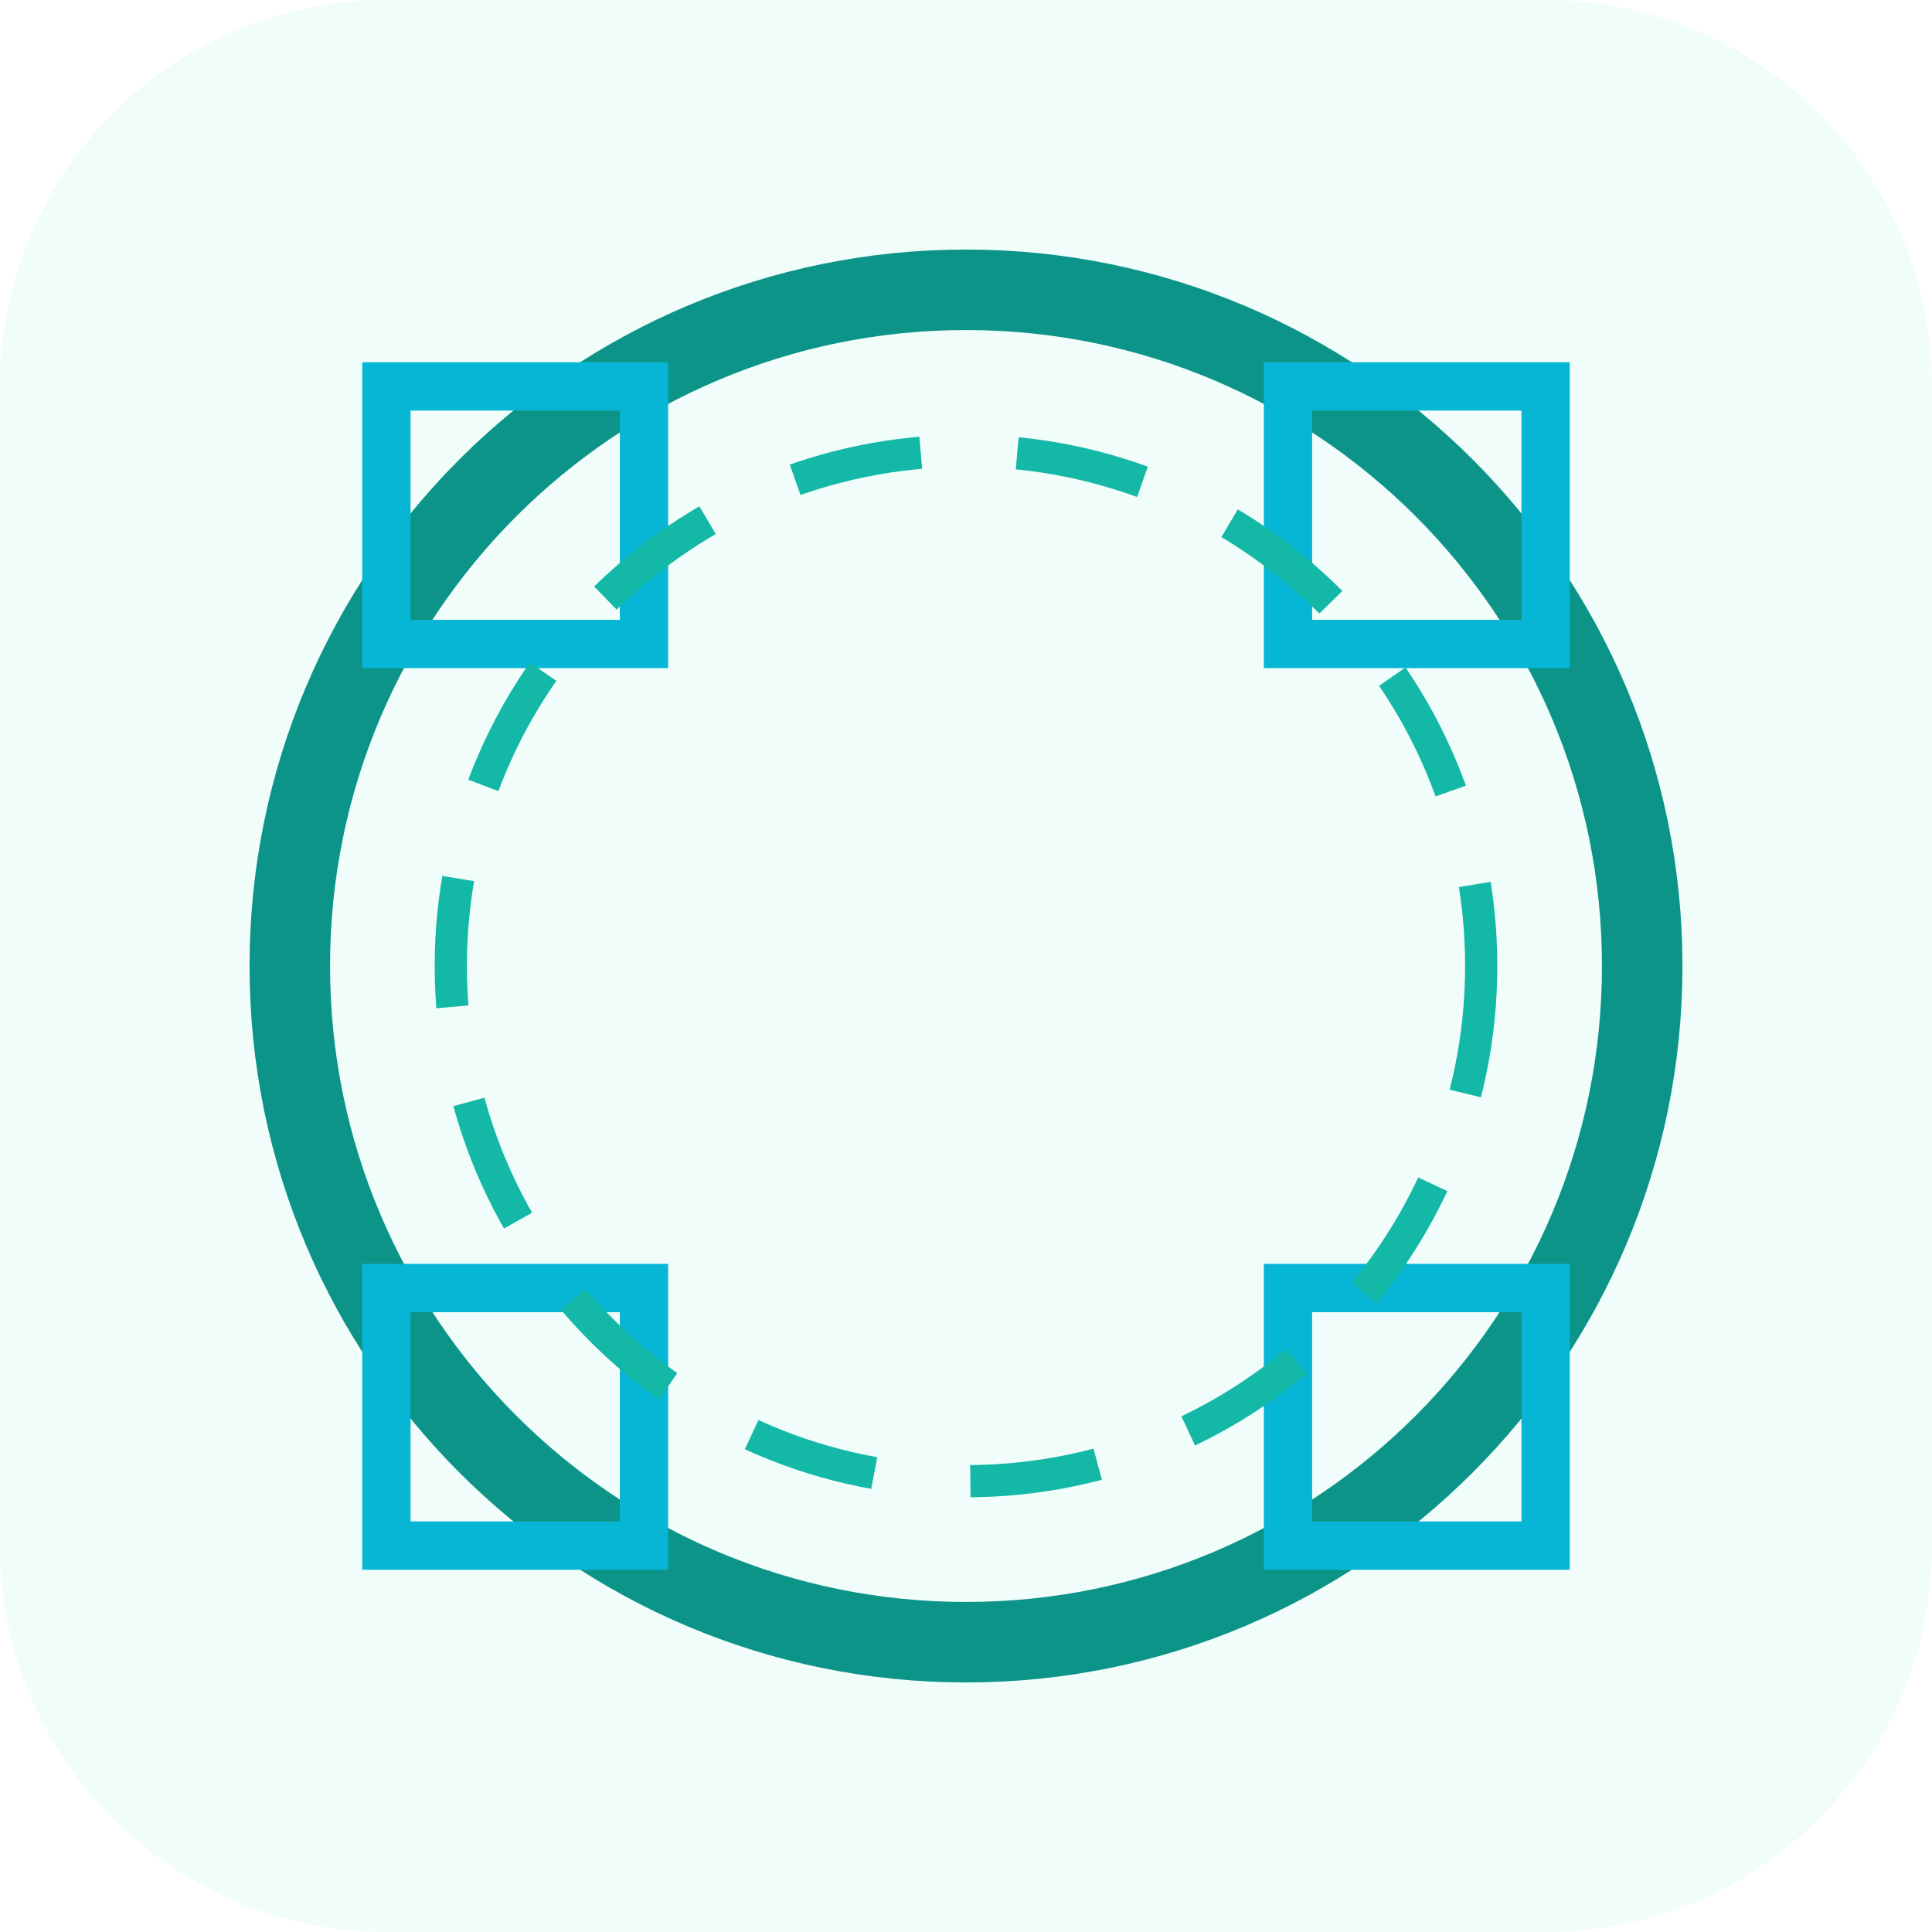
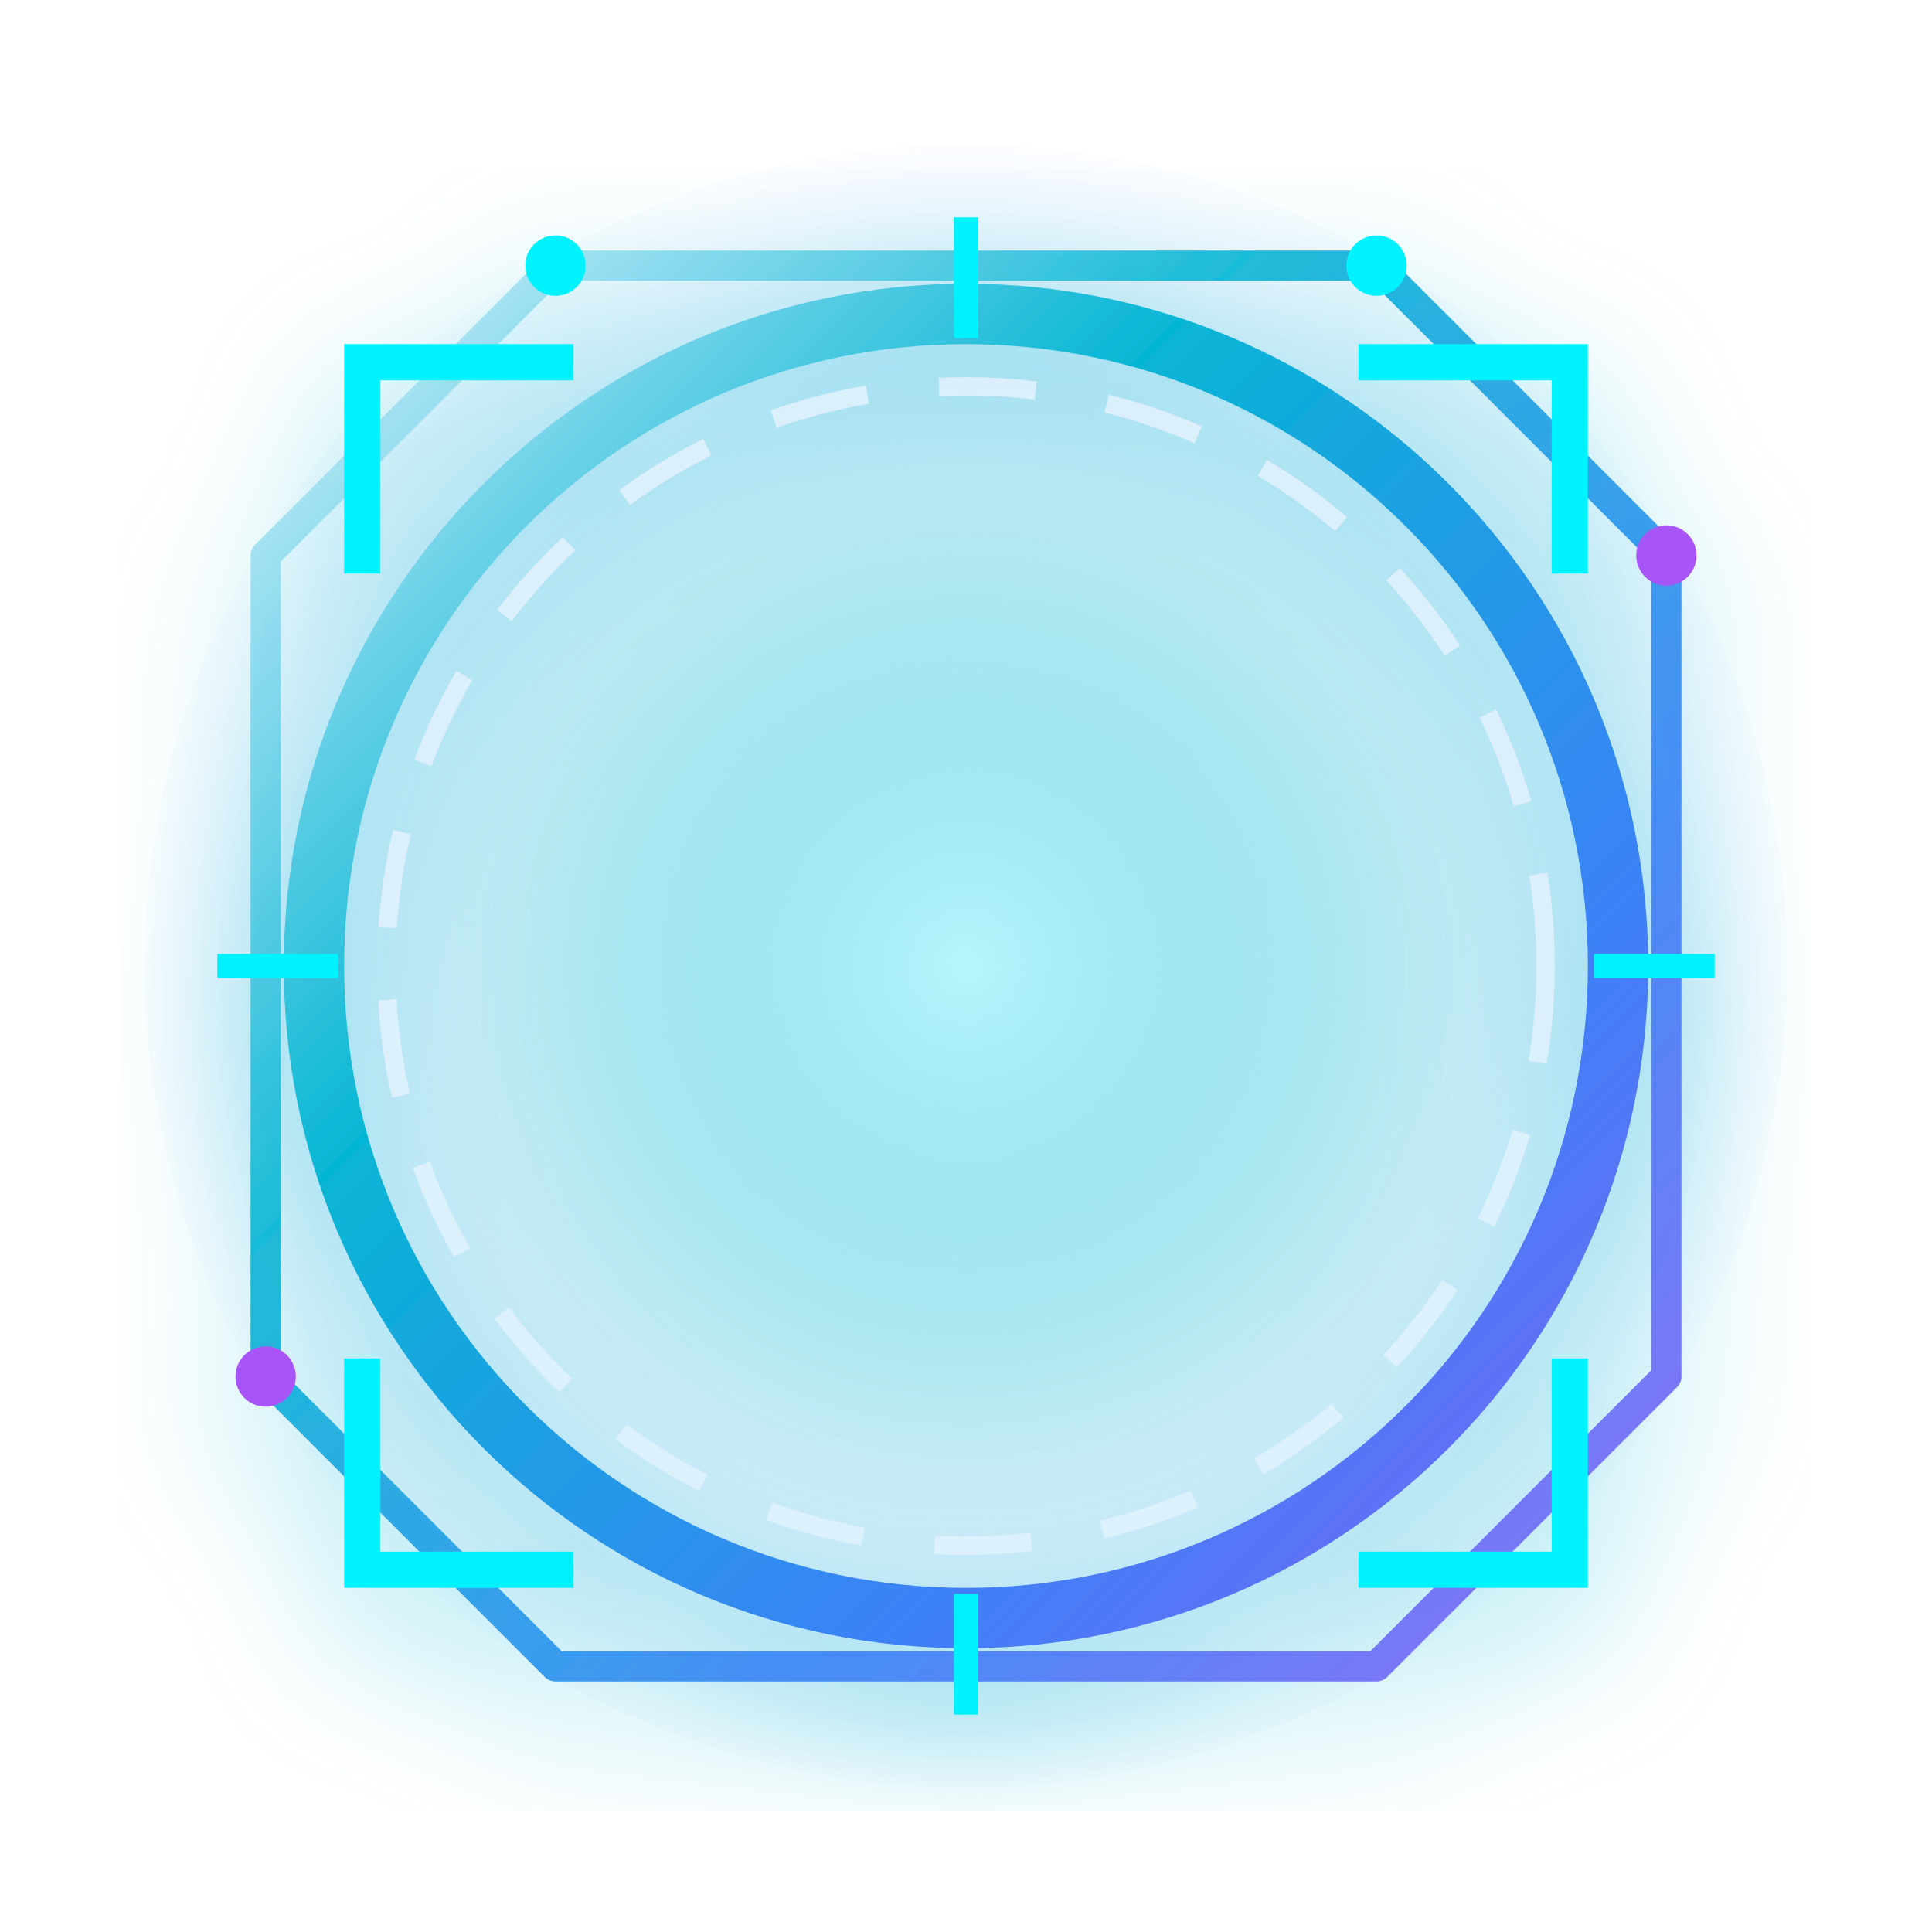
- <svg xmlns="http://www.w3.org/2000/svg" viewBox="0 0 120 120" fill="none">
-   <rect width="120" height="120" rx="24" fill="#F0FDFA" />
-   <circle cx="60" cy="60" r="42" stroke="#0D9488" stroke-width="5" />
-   <rect x="24" y="24" width="16" height="16" stroke="#06B6D4" stroke-width="3" fill="none" />
-   <rect x="80" y="24" width="16" height="16" stroke="#06B6D4" stroke-width="3" fill="none" />
-   <rect x="24" y="80" width="16" height="16" stroke="#06B6D4" stroke-width="3" fill="none" />
-   <rect x="80" y="80" width="16" height="16" stroke="#06B6D4" stroke-width="3" fill="none" />
-   <circle cx="60" cy="60" r="32" stroke="#14B8A6" stroke-width="2" stroke-dasharray="8 6" />
+ <svg xmlns="http://www.w3.org/2000/svg" viewBox="0 0 160 160" fill="none">
+   <defs>
+     <radialGradient id="fcb-aura" cx="80" cy="80" r="70" gradientUnits="userSpaceOnUse">
+       <stop offset="0%" stop-color="#A5F3FC" stop-opacity="0.8" />
+       <stop offset="50%" stop-color="#06B6D4" stop-opacity="0.3" />
+       <stop offset="100%" stop-color="#3B82F6" stop-opacity="0" />
+     </radialGradient>
+     <linearGradient id="fcb-cyan" x1="20" y1="20" x2="140" y2="140" gradientUnits="userSpaceOnUse">
+       <stop offset="0%" stop-color="#E0F2FE" />
+       <stop offset="35%" stop-color="#06B6D4" />
+       <stop offset="70%" stop-color="#3B82F6" />
+       <stop offset="100%" stop-color="#8B5CF6" />
+     </linearGradient>
+     <filter id="fcb-shadow" x="10" y="10" width="140" height="140" filterUnits="userSpaceOnUse">
+       <feDropShadow dx="0" dy="4" stdDeviation="6" flood-color="#06B6D4" flood-opacity="0.45" />
+     </filter>
+   </defs>
+   <circle cx="80" cy="80" r="68" fill="url(#fcb-aura)" />
+   <g filter="url(#fcb-shadow)">
+     <circle cx="80" cy="80" r="54" stroke="url(#fcb-cyan)" stroke-width="5" />
+     <circle cx="80" cy="80" r="48" stroke="#E0F2FE" stroke-width="1.5" stroke-dasharray="8 6" opacity="0.8" />
+     <path d="M46 22H114L138 46V114L114 138H46L22 114V46L46 22Z" stroke="url(#fcb-cyan)" stroke-width="2.5" stroke-linecap="round" stroke-linejoin="round" opacity="0.9" />
+     <path d="M30 46V30H46" stroke="#00F2FE" stroke-width="3" stroke-linecap="square" />
+     <path d="M130 46V30H114" stroke="#00F2FE" stroke-width="3" stroke-linecap="square" />
+     <path d="M30 114V130H46" stroke="#00F2FE" stroke-width="3" stroke-linecap="square" />
+     <path d="M130 114V130H114" stroke="#00F2FE" stroke-width="3" stroke-linecap="square" />
+     <line x1="80" y1="18" x2="80" y2="28" stroke="#00F2FE" stroke-width="2" />
+     <line x1="80" y1="132" x2="80" y2="142" stroke="#00F2FE" stroke-width="2" />
+     <line x1="18" y1="80" x2="28" y2="80" stroke="#00F2FE" stroke-width="2" />
+     <line x1="132" y1="80" x2="142" y2="80" stroke="#00F2FE" stroke-width="2" />
+     <circle cx="46" cy="22" r="2.5" fill="#00F2FE" />
+     <circle cx="114" cy="22" r="2.5" fill="#00F2FE" />
+     <circle cx="138" cy="46" r="2.5" fill="#A855F7" />
+     <circle cx="22" cy="114" r="2.5" fill="#A855F7" />
+   </g>
</svg>
